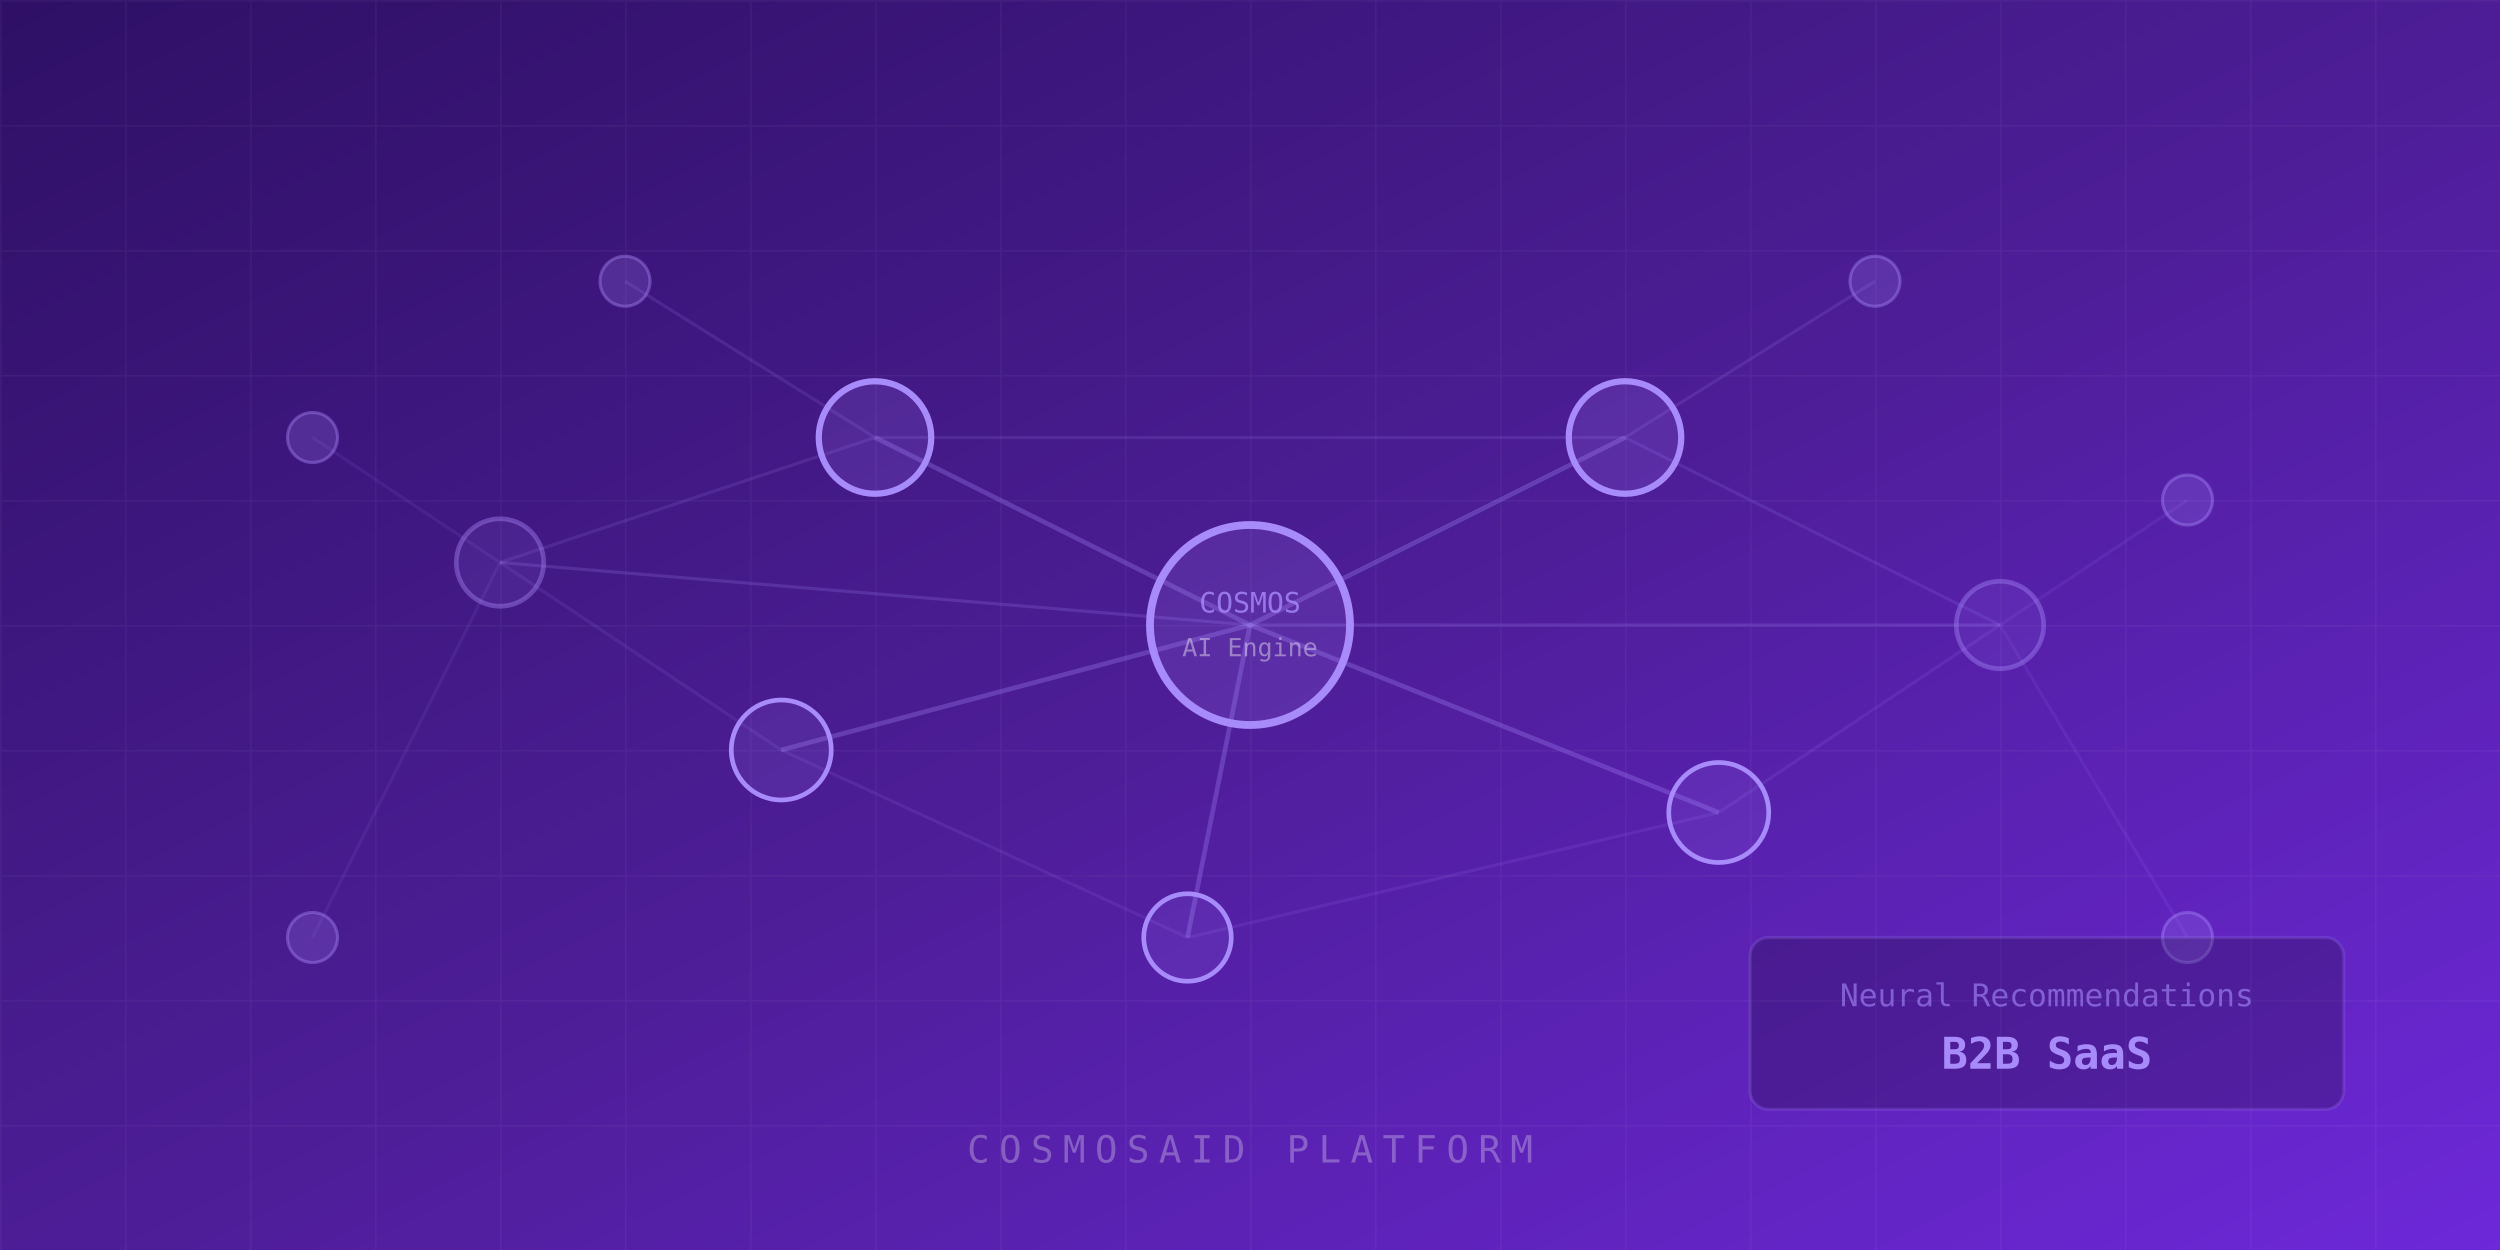
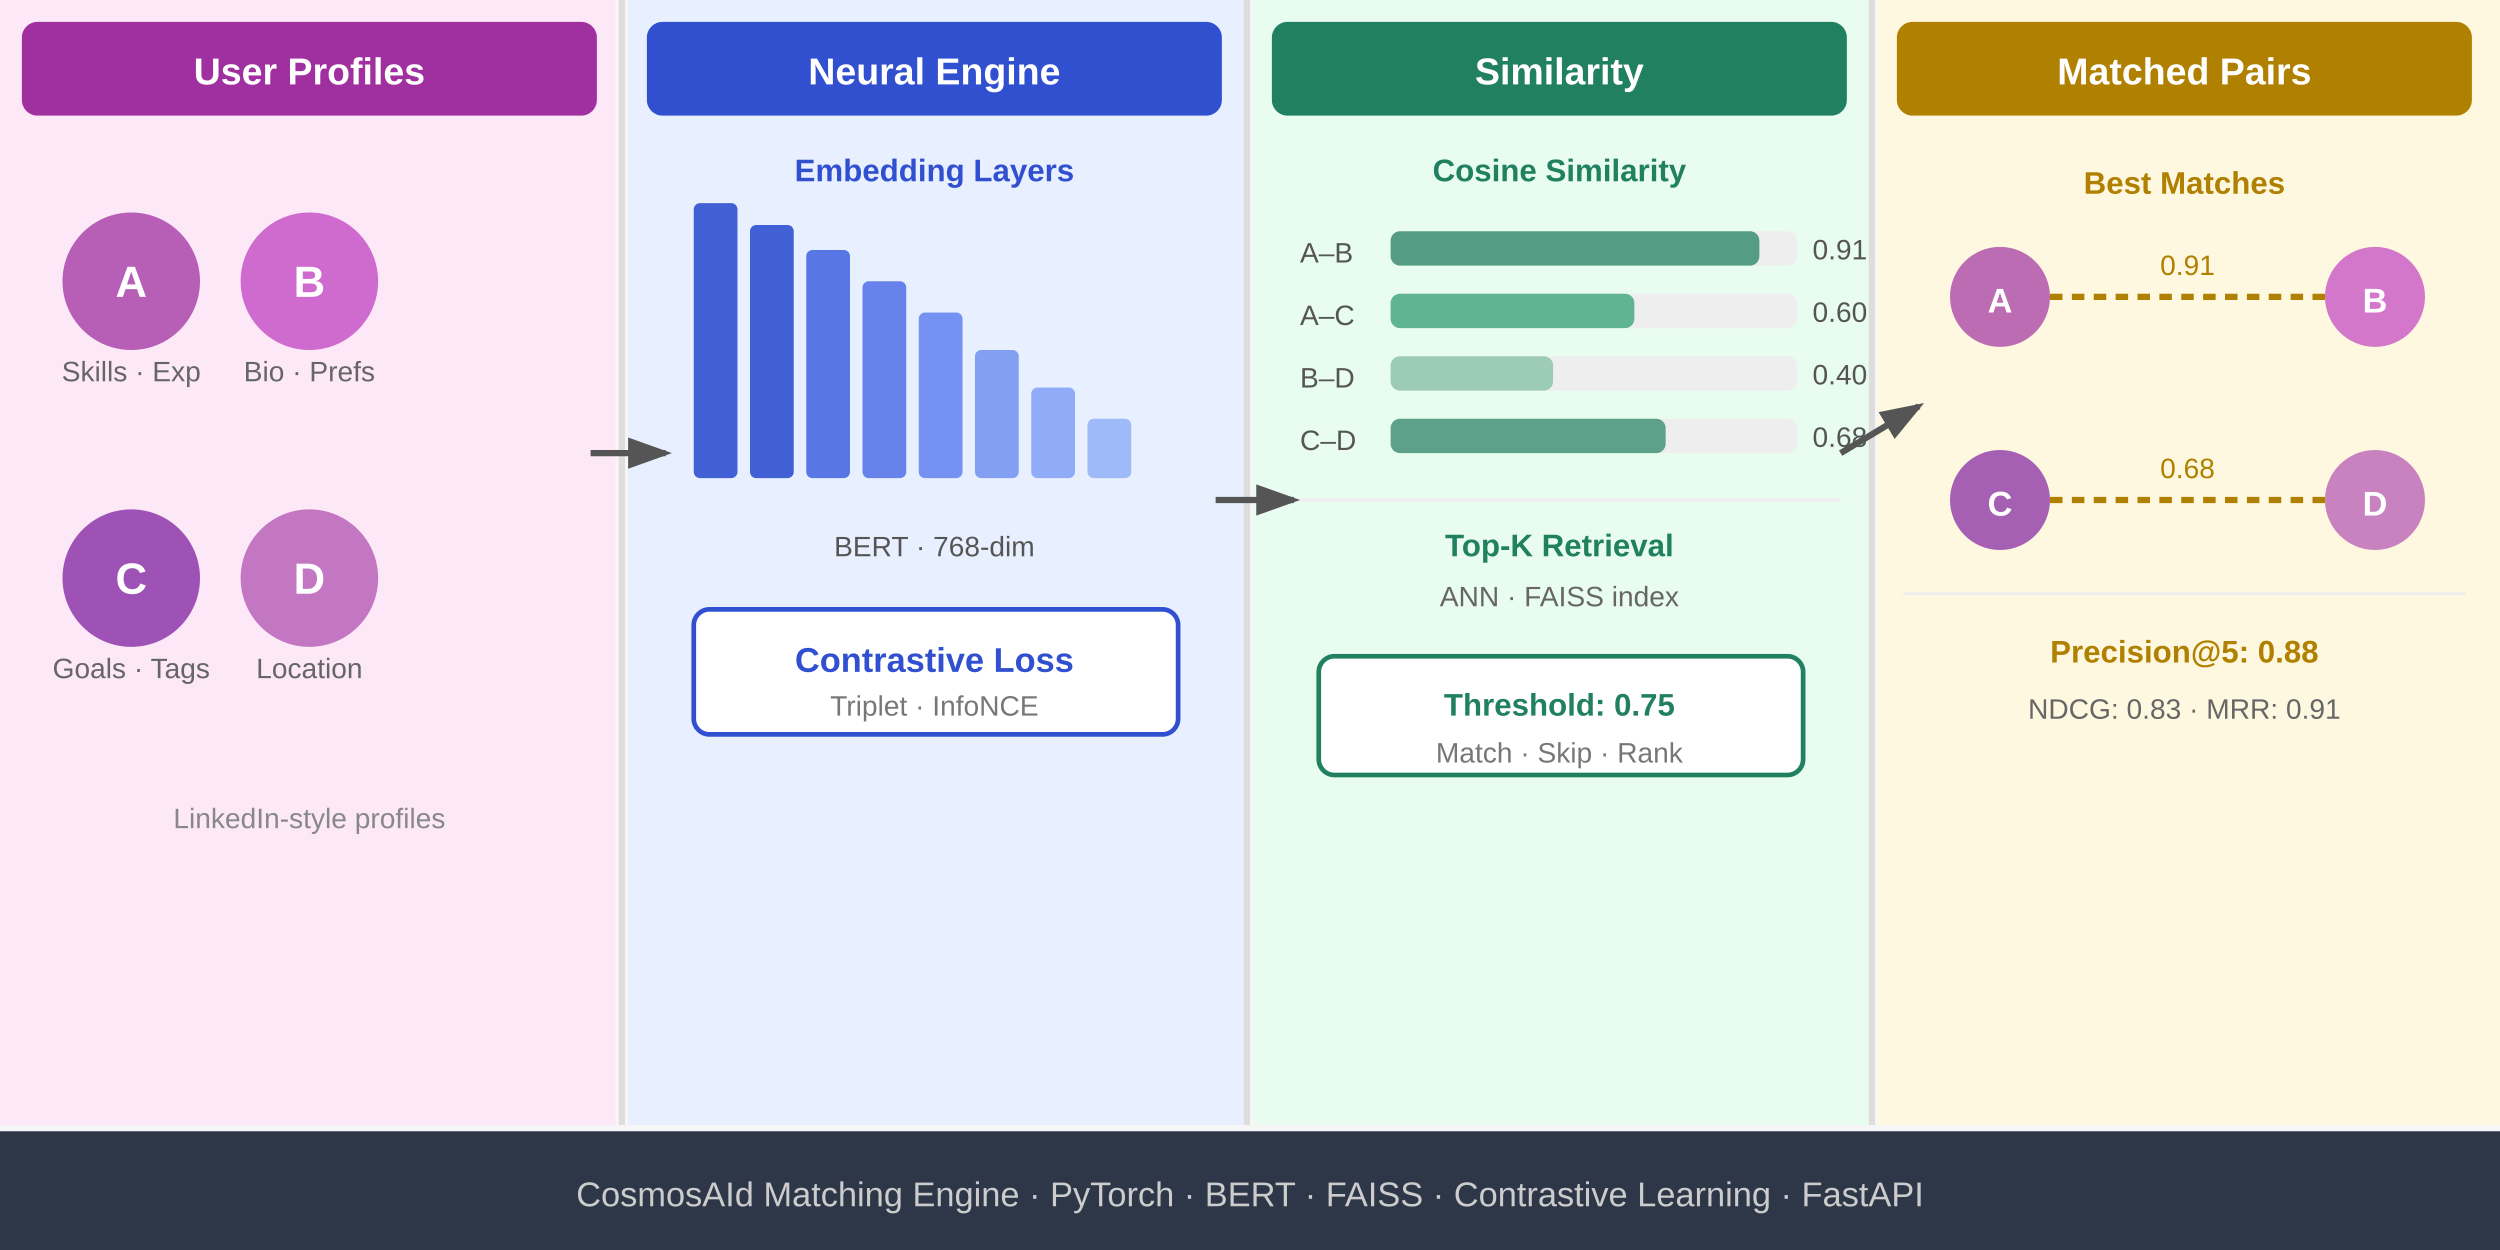
- <svg xmlns="http://www.w3.org/2000/svg" viewBox="0 0 800 400">
+ <svg xmlns="http://www.w3.org/2000/svg" viewBox="0 0 800 400" font-family="Arial,sans-serif">
  <defs>
-     <linearGradient id="bg" x1="0" y1="0" x2="1" y2="1">
-       <stop offset="0%" stop-color="#2e1065" />
-       <stop offset="50%" stop-color="#4c1d95" />
-       <stop offset="100%" stop-color="#6d28d9" />
-     </linearGradient>
-     <pattern id="grid" width="40" height="40" patternUnits="userSpaceOnUse">
-       <path d="M40 0L0 0 0 40" fill="none" stroke="rgba(255,255,255,0.04)" stroke-width="1" />
-     </pattern>
+     <marker id="a" markerWidth="7" markerHeight="5" refX="6" refY="2.5" orient="auto">
+       <polygon points="0,0 7,2.5 0,5" fill="#555" />
+     </marker>
  </defs>
-   <rect width="800" height="400" fill="url(#bg)" />
-   <rect width="800" height="400" fill="url(#grid)" />
-   <line x1="400" y1="200" x2="280" y2="140" stroke="rgba(167,139,250,0.3)" stroke-width="1.5" />
-   <line x1="400" y1="200" x2="520" y2="140" stroke="rgba(167,139,250,0.3)" stroke-width="1.5" />
-   <line x1="400" y1="200" x2="250" y2="240" stroke="rgba(167,139,250,0.3)" stroke-width="1.5" />
-   <line x1="400" y1="200" x2="550" y2="260" stroke="rgba(167,139,250,0.3)" stroke-width="1.5" />
-   <line x1="400" y1="200" x2="380" y2="300" stroke="rgba(167,139,250,0.3)" stroke-width="1.5" />
-   <line x1="400" y1="200" x2="160" y2="180" stroke="rgba(167,139,250,0.2)" stroke-width="1" />
-   <line x1="400" y1="200" x2="640" y2="200" stroke="rgba(167,139,250,0.2)" stroke-width="1" />
-   <line x1="280" y1="140" x2="520" y2="140" stroke="rgba(167,139,250,0.15)" stroke-width="1" />
-   <line x1="280" y1="140" x2="160" y2="180" stroke="rgba(167,139,250,0.15)" stroke-width="1" />
-   <line x1="520" y1="140" x2="640" y2="200" stroke="rgba(167,139,250,0.15)" stroke-width="1" />
-   <line x1="250" y1="240" x2="160" y2="180" stroke="rgba(167,139,250,0.12)" stroke-width="1" />
-   <line x1="550" y1="260" x2="640" y2="200" stroke="rgba(167,139,250,0.12)" stroke-width="1" />
-   <line x1="380" y1="300" x2="250" y2="240" stroke="rgba(167,139,250,0.12)" stroke-width="1" />
-   <line x1="380" y1="300" x2="550" y2="260" stroke="rgba(167,139,250,0.12)" stroke-width="1" />
-   <line x1="280" y1="140" x2="200" y2="90" stroke="rgba(167,139,250,0.15)" stroke-width="1" />
-   <line x1="520" y1="140" x2="600" y2="90" stroke="rgba(167,139,250,0.15)" stroke-width="1" />
-   <line x1="160" y1="180" x2="100" y2="140" stroke="rgba(167,139,250,0.1)" stroke-width="1" />
-   <line x1="640" y1="200" x2="700" y2="160" stroke="rgba(167,139,250,0.1)" stroke-width="1" />
-   <circle cx="200" cy="90" r="8" fill="rgba(167,139,250,0.2)" stroke="rgba(167,139,250,0.4)" stroke-width="1" />
-   <circle cx="600" cy="90" r="8" fill="rgba(167,139,250,0.2)" stroke="rgba(167,139,250,0.4)" stroke-width="1" />
-   <circle cx="100" cy="140" r="8" fill="rgba(167,139,250,0.2)" stroke="rgba(167,139,250,0.4)" stroke-width="1" />
-   <circle cx="700" cy="160" r="8" fill="rgba(167,139,250,0.2)" stroke="rgba(167,139,250,0.4)" stroke-width="1" />
-   <circle cx="100" cy="300" r="8" fill="rgba(167,139,250,0.2)" stroke="rgba(167,139,250,0.4)" stroke-width="1" />
-   <circle cx="700" cy="300" r="8" fill="rgba(167,139,250,0.2)" stroke="rgba(167,139,250,0.4)" stroke-width="1" />
-   <line x1="160" y1="180" x2="100" y2="300" stroke="rgba(167,139,250,0.1)" stroke-width="1" />
-   <line x1="640" y1="200" x2="700" y2="300" stroke="rgba(167,139,250,0.1)" stroke-width="1" />
-   <circle cx="280" cy="140" r="18" fill="rgba(167,139,250,0.15)" stroke="#a78bfa" stroke-width="2" />
-   <circle cx="520" cy="140" r="18" fill="rgba(167,139,250,0.15)" stroke="#a78bfa" stroke-width="2" />
-   <circle cx="250" cy="240" r="16" fill="rgba(167,139,250,0.12)" stroke="#a78bfa" stroke-width="1.5" />
-   <circle cx="550" cy="260" r="16" fill="rgba(167,139,250,0.12)" stroke="#a78bfa" stroke-width="1.5" />
-   <circle cx="380" cy="300" r="14" fill="rgba(167,139,250,0.12)" stroke="#a78bfa" stroke-width="1.5" />
-   <circle cx="160" cy="180" r="14" fill="rgba(167,139,250,0.1)" stroke="rgba(167,139,250,0.4)" stroke-width="1.5" />
-   <circle cx="640" cy="200" r="14" fill="rgba(167,139,250,0.1)" stroke="rgba(167,139,250,0.4)" stroke-width="1.5" />
-   <circle cx="400" cy="200" r="32" fill="rgba(167,139,250,0.15)" stroke="#a78bfa" stroke-width="2.5" />
-   <text x="400" y="196" text-anchor="middle" font-family="monospace" font-size="9" fill="rgba(167,139,250,0.8)">COSMOS</text>
-   <text x="400" y="210" text-anchor="middle" font-family="monospace" font-size="8" fill="rgba(255,255,255,0.4)">AI Engine</text>
-   <rect x="560" y="300" width="190" height="55" rx="6" fill="rgba(0,0,0,0.2)" stroke="rgba(167,139,250,0.2)" stroke-width="1" />
-   <text x="655" y="322" text-anchor="middle" font-family="monospace" font-size="10" fill="rgba(167,139,250,0.6)">Neural Recommendations</text>
-   <text x="655" y="342" text-anchor="middle" font-family="monospace" font-size="14" font-weight="bold" fill="#a78bfa">B2B SaaS</text>
-   <text x="400" y="372" text-anchor="middle" font-family="monospace" font-size="12" fill="rgba(255,255,255,0.28)" letter-spacing="3">COSMOSAID PLATFORM</text>
+   <rect width="800" height="400" fill="#f6f6f6" />
+   <rect x="0" y="0" width="197" height="360" fill="#fde8f8" />
+   <rect x="201" y="0" width="197" height="360" fill="#e8f0ff" />
+   <rect x="401" y="0" width="197" height="360" fill="#e8fdf0" />
+   <rect x="601" y="0" width="199" height="360" fill="#fff8e0" />
+   <line x1="199" y1="0" x2="199" y2="360" stroke="#ddd" stroke-width="2" />
+   <line x1="399" y1="0" x2="399" y2="360" stroke="#ddd" stroke-width="2" />
+   <line x1="599" y1="0" x2="599" y2="360" stroke="#ddd" stroke-width="2" />
+   <rect x="7" y="7" width="184" height="30" rx="5" fill="#a030a0" />
+   <text x="99" y="27" text-anchor="middle" fill="white" font-size="12" font-weight="bold">User Profiles</text>
+   <rect x="207" y="7" width="184" height="30" rx="5" fill="#3050d0" />
+   <text x="299" y="27" text-anchor="middle" fill="white" font-size="12" font-weight="bold">Neural Engine</text>
+   <rect x="407" y="7" width="184" height="30" rx="5" fill="#208060" />
+   <text x="499" y="27" text-anchor="middle" fill="white" font-size="12" font-weight="bold">Similarity</text>
+   <rect x="607" y="7" width="184" height="30" rx="5" fill="#b08000" />
+   <text x="699" y="27" text-anchor="middle" fill="white" font-size="12" font-weight="bold">Matched Pairs</text>
+   <circle cx="42" cy="90" r="22" fill="#a030a0" opacity="0.75" />
+   <text x="42" y="95" text-anchor="middle" fill="white" font-size="14" font-weight="bold">A</text>
+   <text x="42" y="122" text-anchor="middle" fill="#666" font-size="9">Skills · Exp</text>
+   <circle cx="99" cy="90" r="22" fill="#c040c0" opacity="0.75" />
+   <text x="99" y="95" text-anchor="middle" fill="white" font-size="14" font-weight="bold">B</text>
+   <text x="99" y="122" text-anchor="middle" fill="#666" font-size="9">Bio · Prefs</text>
+   <circle cx="42" cy="185" r="22" fill="#8020a0" opacity="0.75" />
+   <text x="42" y="190" text-anchor="middle" fill="white" font-size="14" font-weight="bold">C</text>
+   <text x="42" y="217" text-anchor="middle" fill="#666" font-size="9">Goals · Tags</text>
+   <circle cx="99" cy="185" r="22" fill="#b050b0" opacity="0.75" />
+   <text x="99" y="190" text-anchor="middle" fill="white" font-size="14" font-weight="bold">D</text>
+   <text x="99" y="217" text-anchor="middle" fill="#666" font-size="9">Location</text>
+   <text x="99" y="265" text-anchor="middle" fill="#888" font-size="9">LinkedIn-style profiles</text>
+   <text x="299" y="58" text-anchor="middle" fill="#3050d0" font-size="10" font-weight="bold">Embedding Layers</text>
+   <rect x="222" y="65" width="14" height="88" rx="2" fill="#3050d0" opacity="0.9" />
+   <rect x="240" y="72" width="14" height="81" rx="2" fill="#3050d0" opacity="0.9" />
+   <rect x="258" y="80" width="14" height="73" rx="2" fill="#4060e0" opacity="0.85" />
+   <rect x="276" y="90" width="14" height="63" rx="2" fill="#5070e8" opacity="0.85" />
+   <rect x="294" y="100" width="14" height="53" rx="2" fill="#6080f0" opacity="0.85" />
+   <rect x="312" y="112" width="14" height="41" rx="2" fill="#7090f0" opacity="0.85" />
+   <rect x="330" y="124" width="14" height="29" rx="2" fill="#80a0f8" opacity="0.85" />
+   <rect x="348" y="134" width="14" height="19" rx="2" fill="#90b0f8" opacity="0.85" />
+   <text x="299" y="178" text-anchor="middle" fill="#555" font-size="9">BERT · 768-dim</text>
+   <rect x="222" y="195" width="155" height="40" rx="5" fill="white" stroke="#3050d0" stroke-width="1.5" />
+   <text x="299" y="215" text-anchor="middle" fill="#3050d0" font-size="11" font-weight="bold">Contrastive Loss</text>
+   <text x="299" y="229" text-anchor="middle" fill="#777" font-size="9">Triplet · InfoNCE</text>
+   <text x="499" y="58" text-anchor="middle" fill="#208060" font-size="10" font-weight="bold">Cosine Similarity</text>
+   <text x="416" y="84" fill="#555" font-size="9">A–B</text>
+   <rect x="445" y="74" width="130" height="11" rx="3" fill="#eee" />
+   <rect x="445" y="74" width="118" height="11" rx="3" fill="#208060" opacity="0.75" />
+   <text x="580" y="83" fill="#555" font-size="9">0.91</text>
+   <text x="416" y="104" fill="#555" font-size="9">A–C</text>
+   <rect x="445" y="94" width="130" height="11" rx="3" fill="#eee" />
+   <rect x="445" y="94" width="78" height="11" rx="3" fill="#30a070" opacity="0.75" />
+   <text x="580" y="103" fill="#555" font-size="9">0.60</text>
+   <text x="416" y="124" fill="#555" font-size="9">B–D</text>
+   <rect x="445" y="114" width="130" height="11" rx="3" fill="#eee" />
+   <rect x="445" y="114" width="52" height="11" rx="3" fill="#80c0a0" opacity="0.75" />
+   <text x="580" y="123" fill="#555" font-size="9">0.40</text>
+   <text x="416" y="144" fill="#555" font-size="9">C–D</text>
+   <rect x="445" y="134" width="130" height="11" rx="3" fill="#eee" />
+   <rect x="445" y="134" width="88" height="11" rx="3" fill="#208060" opacity="0.7" />
+   <text x="580" y="143" fill="#555" font-size="9">0.68</text>
+   <line x1="409" y1="160" x2="589" y2="160" stroke="#eee" />
+   <text x="499" y="178" text-anchor="middle" fill="#208060" font-size="10" font-weight="bold">Top-K Retrieval</text>
+   <text x="499" y="194" text-anchor="middle" fill="#666" font-size="9">ANN · FAISS index</text>
+   <rect x="422" y="210" width="155" height="38" rx="5" fill="white" stroke="#208060" stroke-width="1.5" />
+   <text x="499" y="229" text-anchor="middle" fill="#208060" font-size="10" font-weight="bold">Threshold: 0.75</text>
+   <text x="499" y="244" text-anchor="middle" fill="#777" font-size="9">Match · Skip · Rank</text>
+   <text x="699" y="62" text-anchor="middle" fill="#b08000" font-size="10" font-weight="bold">Best Matches</text>
+   <circle cx="640" cy="95" r="16" fill="#a030a0" opacity="0.7" />
+   <text x="640" y="100" text-anchor="middle" fill="white" font-size="11" font-weight="bold">A</text>
+   <circle cx="760" cy="95" r="16" fill="#c040c0" opacity="0.7" />
+   <text x="760" y="100" text-anchor="middle" fill="white" font-size="11" font-weight="bold">B</text>
+   <line x1="656" y1="95" x2="744" y2="95" stroke="#b08000" stroke-width="2" stroke-dasharray="4,3" />
+   <text x="700" y="88" text-anchor="middle" fill="#b08000" font-size="9">0.91</text>
+   <circle cx="640" cy="160" r="16" fill="#8020a0" opacity="0.7" />
+   <text x="640" y="165" text-anchor="middle" fill="white" font-size="11" font-weight="bold">C</text>
+   <circle cx="760" cy="160" r="16" fill="#b050b0" opacity="0.7" />
+   <text x="760" y="165" text-anchor="middle" fill="white" font-size="11" font-weight="bold">D</text>
+   <line x1="656" y1="160" x2="744" y2="160" stroke="#b08000" stroke-width="2" stroke-dasharray="4,3" />
+   <text x="700" y="153" text-anchor="middle" fill="#b08000" font-size="9">0.68</text>
+   <line x1="609" y1="190" x2="789" y2="190" stroke="#eee" />
+   <text x="699" y="212" text-anchor="middle" fill="#b08000" font-size="10" font-weight="bold">Precision@5: 0.88</text>
+   <text x="699" y="230" text-anchor="middle" fill="#666" font-size="9">NDCG: 0.83 · MRR: 0.91</text>
+   <line x1="189" y1="145" x2="213" y2="145" stroke="#555" stroke-width="2" marker-end="url(#a)" />
+   <line x1="389" y1="160" x2="414" y2="160" stroke="#555" stroke-width="2" marker-end="url(#a)" />
+   <line x1="589" y1="145" x2="614" y2="130" stroke="#555" stroke-width="2" marker-end="url(#a)" />
+   <rect x="0" y="362" width="800" height="38" fill="#2d3748" />
+   <text x="400" y="386" text-anchor="middle" fill="#ccc" font-size="11">CosmosAId Matching Engine  ·  PyTorch · BERT · FAISS · Contrastive Learning · FastAPI</text>
</svg>
